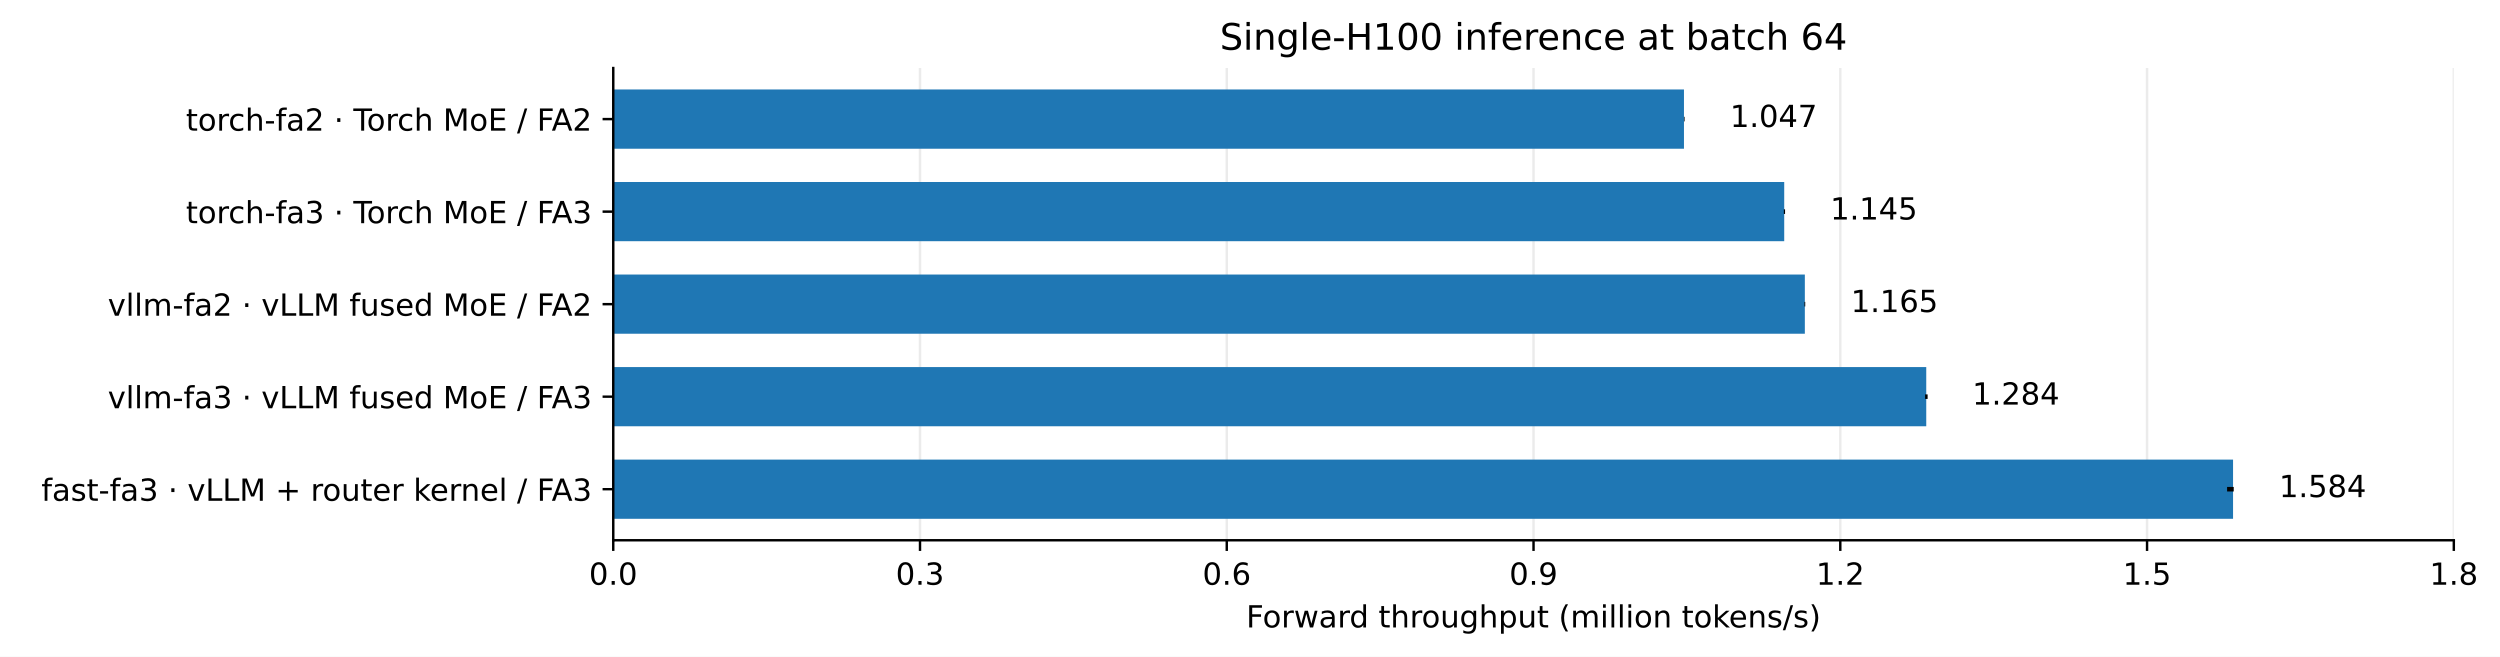
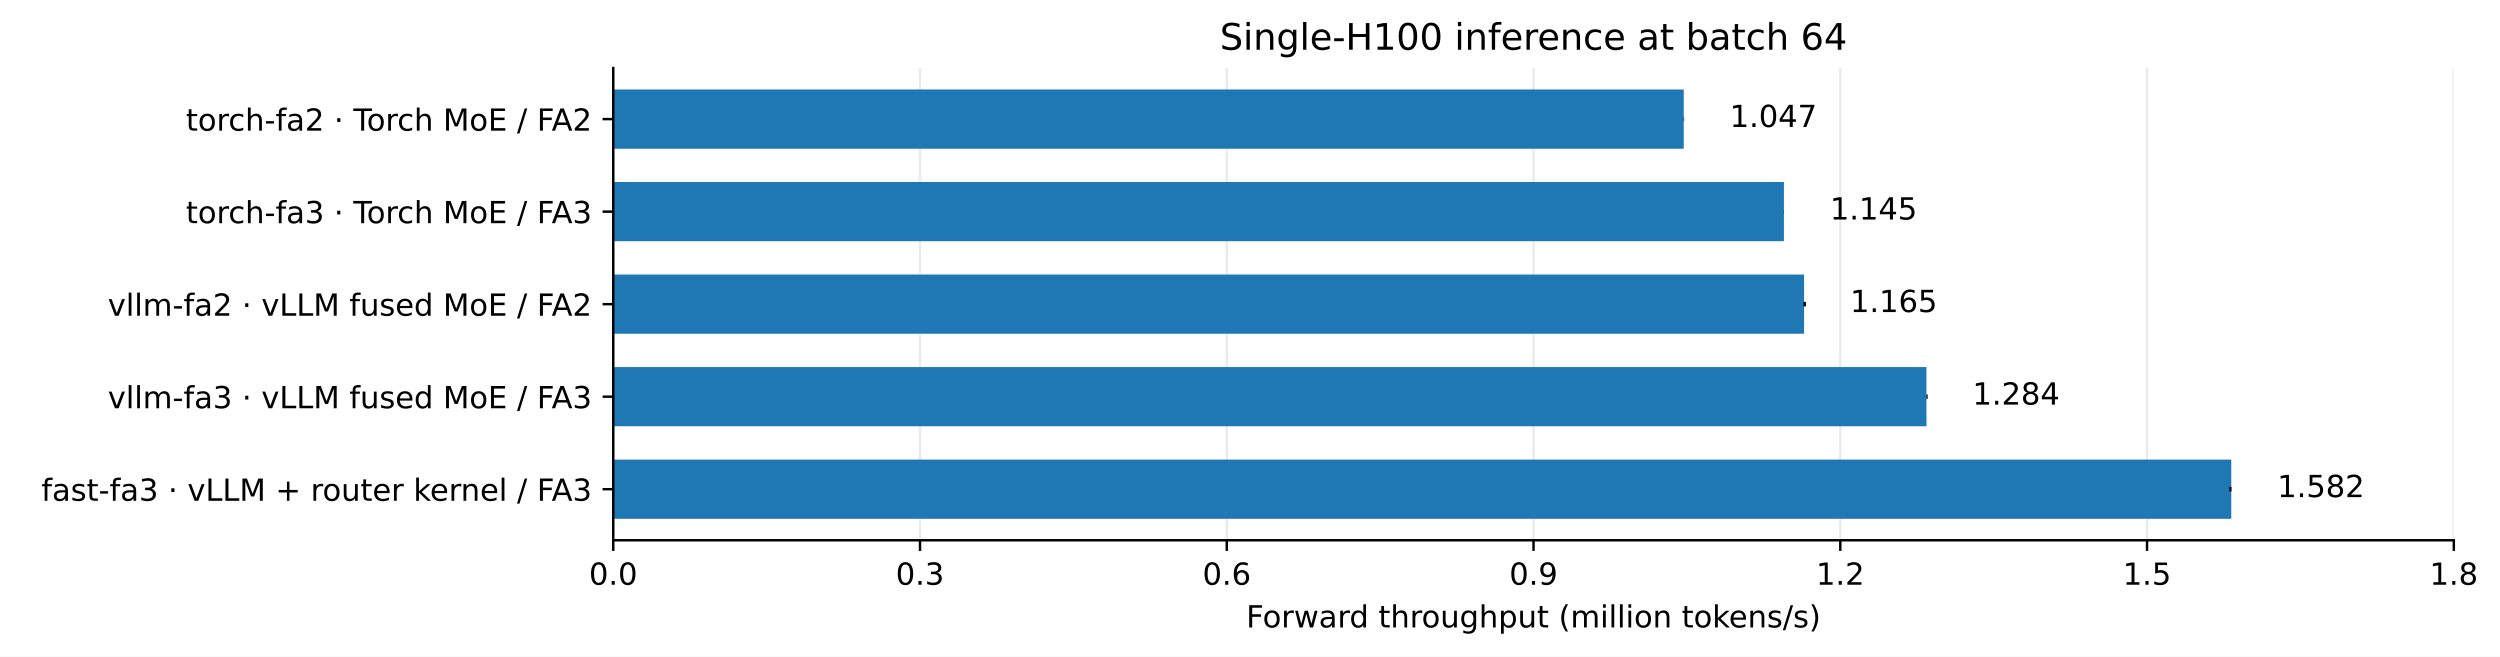
<svg xmlns="http://www.w3.org/2000/svg" xmlns:xlink="http://www.w3.org/1999/xlink" width="820.137pt" height="215.437pt" viewBox="0 0 820.137 215.437" version="1.1">
  <defs>
    <style type="text/css">*{stroke-linejoin: round; stroke-linecap: butt}</style>
  </defs>
  <g id="figure_1">
    <g id="patch_1">
      <path d="M 0 215.437 L 820.137 215.437 L 820.137 0 L 0 0 z " style="fill: #ffffff" />
    </g>
    <g id="axes_1">
      <g id="patch_2">
        <path d="M 201.178 177.236 L 804.986 177.236 L 804.986 22.318 L 201.178 22.318 z " style="fill: #ffffff" />
      </g>
      <g id="matplotlib.axis_1">
        <g id="xtick_1">
          <g id="line2d_1">
            <path d="M 201.178 177.236 L 201.178 22.318 " clip-path="url(#p29ae210227)" style="fill: none; stroke: #b0b0b0; stroke-opacity: 0.25; stroke-width: 0.8; stroke-linecap: square" />
          </g>
          <g id="line2d_2">
            <defs>
              <path id="m1df4696433" d="M 0 0 L 0 3.5 " style="stroke: #000000; stroke-width: 0.8" />
            </defs>
            <g>
              <use xlink:href="#m1df4696433" x="201.178" y="177.236" style="stroke: #000000; stroke-width: 0.8" />
            </g>
          </g>
          <g id="text_1">
            <text style="font-size: 10px; font-family: 'DejaVu Sans', 'Bitstream Vera Sans', 'Computer Modern Sans Serif', 'Lucida Grande', 'Verdana', 'Geneva', 'Lucid', 'Arial', 'Helvetica', 'Avant Garde', sans-serif; text-anchor: middle" x="201.178" y="191.833" transform="rotate(-0 201.1781 191.8334)">0.0</text>
          </g>
        </g>
        <g id="xtick_2">
          <g id="line2d_3">
            <path d="M 301.813 177.236 L 301.813 22.318 " clip-path="url(#p29ae210227)" style="fill: none; stroke: #b0b0b0; stroke-opacity: 0.25; stroke-width: 0.8; stroke-linecap: square" />
          </g>
          <g id="line2d_4">
            <g>
              <use xlink:href="#m1df4696433" x="301.813" y="177.236" style="stroke: #000000; stroke-width: 0.8" />
            </g>
          </g>
          <g id="text_2">
            <text style="font-size: 10px; font-family: 'DejaVu Sans', 'Bitstream Vera Sans', 'Computer Modern Sans Serif', 'Lucida Grande', 'Verdana', 'Geneva', 'Lucid', 'Arial', 'Helvetica', 'Avant Garde', sans-serif; text-anchor: middle" x="301.813" y="191.833" transform="rotate(-0 301.8127 191.8334)">0.3</text>
          </g>
        </g>
        <g id="xtick_3">
          <g id="line2d_5">
            <path d="M 402.447 177.236 L 402.447 22.318 " clip-path="url(#p29ae210227)" style="fill: none; stroke: #b0b0b0; stroke-opacity: 0.25; stroke-width: 0.8; stroke-linecap: square" />
          </g>
          <g id="line2d_6">
            <g>
              <use xlink:href="#m1df4696433" x="402.447" y="177.236" style="stroke: #000000; stroke-width: 0.8" />
            </g>
          </g>
          <g id="text_3">
            <text style="font-size: 10px; font-family: 'DejaVu Sans', 'Bitstream Vera Sans', 'Computer Modern Sans Serif', 'Lucida Grande', 'Verdana', 'Geneva', 'Lucid', 'Arial', 'Helvetica', 'Avant Garde', sans-serif; text-anchor: middle" x="402.447" y="191.833" transform="rotate(-0 402.4473 191.8334)">0.6</text>
          </g>
        </g>
        <g id="xtick_4">
          <g id="line2d_7">
            <path d="M 503.082 177.236 L 503.082 22.318 " clip-path="url(#p29ae210227)" style="fill: none; stroke: #b0b0b0; stroke-opacity: 0.25; stroke-width: 0.8; stroke-linecap: square" />
          </g>
          <g id="line2d_8">
            <g>
              <use xlink:href="#m1df4696433" x="503.082" y="177.236" style="stroke: #000000; stroke-width: 0.8" />
            </g>
          </g>
          <g id="text_4">
            <text style="font-size: 10px; font-family: 'DejaVu Sans', 'Bitstream Vera Sans', 'Computer Modern Sans Serif', 'Lucida Grande', 'Verdana', 'Geneva', 'Lucid', 'Arial', 'Helvetica', 'Avant Garde', sans-serif; text-anchor: middle" x="503.082" y="191.833" transform="rotate(-0 503.0819 191.8334)">0.9</text>
          </g>
        </g>
        <g id="xtick_5">
          <g id="line2d_9">
            <path d="M 603.716 177.236 L 603.716 22.318 " clip-path="url(#p29ae210227)" style="fill: none; stroke: #b0b0b0; stroke-opacity: 0.25; stroke-width: 0.8; stroke-linecap: square" />
          </g>
          <g id="line2d_10">
            <g>
              <use xlink:href="#m1df4696433" x="603.716" y="177.236" style="stroke: #000000; stroke-width: 0.8" />
            </g>
          </g>
          <g id="text_5">
            <text style="font-size: 10px; font-family: 'DejaVu Sans', 'Bitstream Vera Sans', 'Computer Modern Sans Serif', 'Lucida Grande', 'Verdana', 'Geneva', 'Lucid', 'Arial', 'Helvetica', 'Avant Garde', sans-serif; text-anchor: middle" x="603.716" y="191.833" transform="rotate(-0 603.7165 191.8334)">1.2</text>
          </g>
        </g>
        <g id="xtick_6">
          <g id="line2d_11">
            <path d="M 704.351 177.236 L 704.351 22.318 " clip-path="url(#p29ae210227)" style="fill: none; stroke: #b0b0b0; stroke-opacity: 0.25; stroke-width: 0.8; stroke-linecap: square" />
          </g>
          <g id="line2d_12">
            <g>
              <use xlink:href="#m1df4696433" x="704.351" y="177.236" style="stroke: #000000; stroke-width: 0.8" />
            </g>
          </g>
          <g id="text_6">
            <text style="font-size: 10px; font-family: 'DejaVu Sans', 'Bitstream Vera Sans', 'Computer Modern Sans Serif', 'Lucida Grande', 'Verdana', 'Geneva', 'Lucid', 'Arial', 'Helvetica', 'Avant Garde', sans-serif; text-anchor: middle" x="704.351" y="191.833" transform="rotate(-0 704.351 191.8334)">1.5</text>
          </g>
        </g>
        <g id="xtick_7">
          <g id="line2d_13">
            <path d="M 804.986 177.236 L 804.986 22.318 " clip-path="url(#p29ae210227)" style="fill: none; stroke: #b0b0b0; stroke-opacity: 0.25; stroke-width: 0.8; stroke-linecap: square" />
          </g>
          <g id="line2d_14">
            <g>
              <use xlink:href="#m1df4696433" x="804.986" y="177.236" style="stroke: #000000; stroke-width: 0.8" />
            </g>
          </g>
          <g id="text_7">
            <text style="font-size: 10px; font-family: 'DejaVu Sans', 'Bitstream Vera Sans', 'Computer Modern Sans Serif', 'Lucida Grande', 'Verdana', 'Geneva', 'Lucid', 'Arial', 'Helvetica', 'Avant Garde', sans-serif; text-anchor: middle" x="804.986" y="191.833" transform="rotate(-0 804.9856 191.8334)">1.8</text>
          </g>
        </g>
        <g id="text_8">
          <text style="font-size: 10px; font-family: 'DejaVu Sans', 'Bitstream Vera Sans', 'Computer Modern Sans Serif', 'Lucida Grande', 'Verdana', 'Geneva', 'Lucid', 'Arial', 'Helvetica', 'Avant Garde', sans-serif; text-anchor: middle" x="503.082" y="205.834" transform="rotate(-0 503.0819 205.8342)">Forward throughput (million tokens/s)</text>
        </g>
      </g>
      <g id="matplotlib.axis_2">
        <g id="ytick_1">
          <g id="line2d_15">
            <defs>
              <path id="mf7d69f7e69" d="M 0 0 L -3.5 0 " style="stroke: #000000; stroke-width: 0.8" />
            </defs>
            <g>
              <use xlink:href="#mf7d69f7e69" x="201.178" y="39.073" style="stroke: #000000; stroke-width: 0.8" />
            </g>
          </g>
          <g id="text_9">
            <text style="font-size: 10px; font-family: 'DejaVu Sans', 'Bitstream Vera Sans', 'Computer Modern Sans Serif', 'Lucida Grande', 'Verdana', 'Geneva', 'Lucid', 'Arial', 'Helvetica', 'Avant Garde', sans-serif; text-anchor: end" x="194.178" y="42.872" transform="rotate(-0 194.1781 42.87176)">torch-fa2  ·  Torch MoE / FA2</text>
          </g>
        </g>
        <g id="ytick_2">
          <g id="line2d_16">
            <g>
              <use xlink:href="#mf7d69f7e69" x="201.178" y="69.425" style="stroke: #000000; stroke-width: 0.8" />
            </g>
          </g>
          <g id="text_10">
            <text style="font-size: 10px; font-family: 'DejaVu Sans', 'Bitstream Vera Sans', 'Computer Modern Sans Serif', 'Lucida Grande', 'Verdana', 'Geneva', 'Lucid', 'Arial', 'Helvetica', 'Avant Garde', sans-serif; text-anchor: end" x="194.178" y="73.224" transform="rotate(-0 194.1781 73.22397)">torch-fa3  ·  Torch MoE / FA3</text>
          </g>
        </g>
        <g id="ytick_3">
          <g id="line2d_17">
            <g>
              <use xlink:href="#mf7d69f7e69" x="201.178" y="99.777" style="stroke: #000000; stroke-width: 0.8" />
            </g>
          </g>
          <g id="text_11">
            <text style="font-size: 10px; font-family: 'DejaVu Sans', 'Bitstream Vera Sans', 'Computer Modern Sans Serif', 'Lucida Grande', 'Verdana', 'Geneva', 'Lucid', 'Arial', 'Helvetica', 'Avant Garde', sans-serif; text-anchor: end" x="194.178" y="103.576" transform="rotate(-0 194.1781 103.5762)">vllm-fa2  ·  vLLM fused MoE / FA2</text>
          </g>
        </g>
        <g id="ytick_4">
          <g id="line2d_18">
            <g>
              <use xlink:href="#mf7d69f7e69" x="201.178" y="130.129" style="stroke: #000000; stroke-width: 0.8" />
            </g>
          </g>
          <g id="text_12">
            <text style="font-size: 10px; font-family: 'DejaVu Sans', 'Bitstream Vera Sans', 'Computer Modern Sans Serif', 'Lucida Grande', 'Verdana', 'Geneva', 'Lucid', 'Arial', 'Helvetica', 'Avant Garde', sans-serif; text-anchor: end" x="194.178" y="133.928" transform="rotate(-0 194.1781 133.9284)">vllm-fa3  ·  vLLM fused MoE / FA3</text>
          </g>
        </g>
        <g id="ytick_5">
          <g id="line2d_19">
            <g>
              <use xlink:href="#mf7d69f7e69" x="201.178" y="160.481" style="stroke: #000000; stroke-width: 0.8" />
            </g>
          </g>
          <g id="text_13">
            <text style="font-size: 10px; font-family: 'DejaVu Sans', 'Bitstream Vera Sans', 'Computer Modern Sans Serif', 'Lucida Grande', 'Verdana', 'Geneva', 'Lucid', 'Arial', 'Helvetica', 'Avant Garde', sans-serif; text-anchor: end" x="194.178" y="164.281" transform="rotate(-0 194.1781 164.2806)">fast-fa3  ·  vLLM + router kernel / FA3</text>
          </g>
        </g>
      </g>
      <g id="patch_3">
-         <path d="M 201.178 29.36 L 552.435 29.36 L 552.435 48.785 L 201.178 48.785 z " clip-path="url(#p29ae210227)" style="fill: #1f77b4" />
+         <path d="M 201.178 29.36 L 552.354 29.36 L 552.354 48.785 L 201.178 48.785 z " clip-path="url(#p29ae210227)" style="fill: #1f77b4" />
      </g>
      <g id="patch_4">
-         <path d="M 201.178 59.712 L 585.321 59.712 L 585.321 79.137 L 201.178 79.137 z " clip-path="url(#p29ae210227)" style="fill: #1f77b4" />
+         <path d="M 201.178 59.712 L 585.225 59.712 L 585.225 79.137 L 201.178 79.137 z " clip-path="url(#p29ae210227)" style="fill: #1f77b4" />
      </g>
      <g id="patch_5">
-         <path d="M 201.178 90.064 L 592.088 90.064 L 592.088 109.49 L 201.178 109.49 z " clip-path="url(#p29ae210227)" style="fill: #1f77b4" />
+         <path d="M 201.178 90.064 L 591.835 90.064 L 591.835 109.49 L 201.178 109.49 z " clip-path="url(#p29ae210227)" style="fill: #1f77b4" />
      </g>
      <g id="patch_6">
-         <path d="M 201.178 120.416 L 631.915 120.416 L 631.915 139.842 L 201.178 139.842 z " clip-path="url(#p29ae210227)" style="fill: #1f77b4" />
+         <path d="M 201.178 120.416 L 631.99 120.416 L 631.99 139.842 L 201.178 139.842 z " clip-path="url(#p29ae210227)" style="fill: #1f77b4" />
      </g>
      <g id="patch_7">
-         <path d="M 201.178 150.769 L 732.564 150.769 L 732.564 170.194 L 201.178 170.194 z " clip-path="url(#p29ae210227)" style="fill: #1f77b4" />
+         <path d="M 201.178 150.769 L 731.983 150.769 L 731.983 170.194 L 201.178 170.194 z " clip-path="url(#p29ae210227)" style="fill: #1f77b4" />
      </g>
      <g id="LineCollection_1">
-         <path d="M 552.428 39.073 L 552.639 39.073 " clip-path="url(#p29ae210227)" style="fill: none; stroke: #000000; stroke-width: 1.5" />
-         <path d="M 585.195 69.425 L 585.597 69.425 " clip-path="url(#p29ae210227)" style="fill: none; stroke: #000000; stroke-width: 1.5" />
-         <path d="M 591.945 99.777 L 592.22 99.777 " clip-path="url(#p29ae210227)" style="fill: none; stroke: #000000; stroke-width: 1.5" />
-         <path d="M 631.541 130.129 L 632.365 130.129 " clip-path="url(#p29ae210227)" style="fill: none; stroke: #000000; stroke-width: 1.5" />
-         <path d="M 730.607 160.481 L 732.785 160.481 " clip-path="url(#p29ae210227)" style="fill: none; stroke: #000000; stroke-width: 1.5" />
+         <path d="M 552.346 39.073 L 552.483 39.073 " clip-path="url(#p29ae210227)" style="fill: none; stroke: #000000; stroke-width: 1.5" />
+         <path d="M 585.199 69.425 L 585.248 69.425 " clip-path="url(#p29ae210227)" style="fill: none; stroke: #000000; stroke-width: 1.5" />
+         <path d="M 591.657 99.777 L 592.444 99.777 " clip-path="url(#p29ae210227)" style="fill: none; stroke: #000000; stroke-width: 1.5" />
+         <path d="M 631.971 130.129 L 632.377 130.129 " clip-path="url(#p29ae210227)" style="fill: none; stroke: #000000; stroke-width: 1.5" />
+         <path d="M 731.354 160.481 L 732.043 160.481 " clip-path="url(#p29ae210227)" style="fill: none; stroke: #000000; stroke-width: 1.5" />
      </g>
      <g id="patch_8">
        <path d="M 201.178 177.236 L 201.178 22.318 " style="fill: none; stroke: #000000; stroke-width: 0.8; stroke-linejoin: miter; stroke-linecap: square" />
      </g>
      <g id="patch_9">
        <path d="M 201.178 177.236 L 804.986 177.236 " style="fill: none; stroke: #000000; stroke-width: 0.8; stroke-linejoin: miter; stroke-linecap: square" />
      </g>
      <g id="text_14">
-         <text style="font-size: 10px; font-family: 'DejaVu Sans', 'Bitstream Vera Sans', 'Computer Modern Sans Serif', 'Lucida Grande', 'Verdana', 'Geneva', 'Lucid', 'Arial', 'Helvetica', 'Avant Garde', sans-serif; text-anchor: start" x="567.53" y="41.67" transform="rotate(-0 567.5302 41.6702)">1.047</text>
+         <text style="font-size: 10px; font-family: 'DejaVu Sans', 'Bitstream Vera Sans', 'Computer Modern Sans Serif', 'Lucida Grande', 'Verdana', 'Geneva', 'Lucid', 'Arial', 'Helvetica', 'Avant Garde', sans-serif; text-anchor: start" x="567.449" y="41.67" transform="rotate(-0 567.4487 41.6702)">1.047</text>
      </g>
      <g id="text_15">
-         <text style="font-size: 10px; font-family: 'DejaVu Sans', 'Bitstream Vera Sans', 'Computer Modern Sans Serif', 'Lucida Grande', 'Verdana', 'Geneva', 'Lucid', 'Arial', 'Helvetica', 'Avant Garde', sans-serif; text-anchor: start" x="600.416" y="72.022" transform="rotate(-0 600.4162 72.0224)">1.145</text>
+         <text style="font-size: 10px; font-family: 'DejaVu Sans', 'Bitstream Vera Sans', 'Computer Modern Sans Serif', 'Lucida Grande', 'Verdana', 'Geneva', 'Lucid', 'Arial', 'Helvetica', 'Avant Garde', sans-serif; text-anchor: start" x="600.32" y="72.022" transform="rotate(-0 600.3204 72.0224)">1.145</text>
      </g>
      <g id="text_16">
-         <text style="font-size: 10px; font-family: 'DejaVu Sans', 'Bitstream Vera Sans', 'Computer Modern Sans Serif', 'Lucida Grande', 'Verdana', 'Geneva', 'Lucid', 'Arial', 'Helvetica', 'Avant Garde', sans-serif; text-anchor: start" x="607.183" y="102.375" transform="rotate(-0 607.183 102.3746)">1.165</text>
+         <text style="font-size: 10px; font-family: 'DejaVu Sans', 'Bitstream Vera Sans', 'Computer Modern Sans Serif', 'Lucida Grande', 'Verdana', 'Geneva', 'Lucid', 'Arial', 'Helvetica', 'Avant Garde', sans-serif; text-anchor: start" x="606.93" y="102.375" transform="rotate(-0 606.9305 102.3746)">1.165</text>
      </g>
      <g id="text_17">
-         <text style="font-size: 10px; font-family: 'DejaVu Sans', 'Bitstream Vera Sans', 'Computer Modern Sans Serif', 'Lucida Grande', 'Verdana', 'Geneva', 'Lucid', 'Arial', 'Helvetica', 'Avant Garde', sans-serif; text-anchor: start" x="647.01" y="132.727" transform="rotate(-0 647.0104 132.7268)">1.284</text>
+         <text style="font-size: 10px; font-family: 'DejaVu Sans', 'Bitstream Vera Sans', 'Computer Modern Sans Serif', 'Lucida Grande', 'Verdana', 'Geneva', 'Lucid', 'Arial', 'Helvetica', 'Avant Garde', sans-serif; text-anchor: start" x="647.085" y="132.727" transform="rotate(-0 647.0855 132.7268)">1.284</text>
      </g>
      <g id="text_18">
-         <text style="font-size: 10px; font-family: 'DejaVu Sans', 'Bitstream Vera Sans', 'Computer Modern Sans Serif', 'Lucida Grande', 'Verdana', 'Geneva', 'Lucid', 'Arial', 'Helvetica', 'Avant Garde', sans-serif; text-anchor: start" x="747.659" y="163.079" transform="rotate(-0 747.6593 163.079)">1.584</text>
+         <text style="font-size: 10px; font-family: 'DejaVu Sans', 'Bitstream Vera Sans', 'Computer Modern Sans Serif', 'Lucida Grande', 'Verdana', 'Geneva', 'Lucid', 'Arial', 'Helvetica', 'Avant Garde', sans-serif; text-anchor: start" x="747.078" y="163.079" transform="rotate(-0 747.078 163.079)">1.582</text>
      </g>
      <g id="text_19">
        <text style="font-size: 12px; font-family: 'DejaVu Sans', 'Bitstream Vera Sans', 'Computer Modern Sans Serif', 'Lucida Grande', 'Verdana', 'Geneva', 'Lucid', 'Arial', 'Helvetica', 'Avant Garde', sans-serif; text-anchor: middle" x="503.082" y="16.318" transform="rotate(-0 503.0819 16.31812)">Single-H100 inference at batch 64</text>
      </g>
    </g>
  </g>
  <defs>
    <clipPath id="p29ae210227">
      <rect x="201.178" y="22.318" width="603.808" height="154.918" />
    </clipPath>
  </defs>
</svg>
